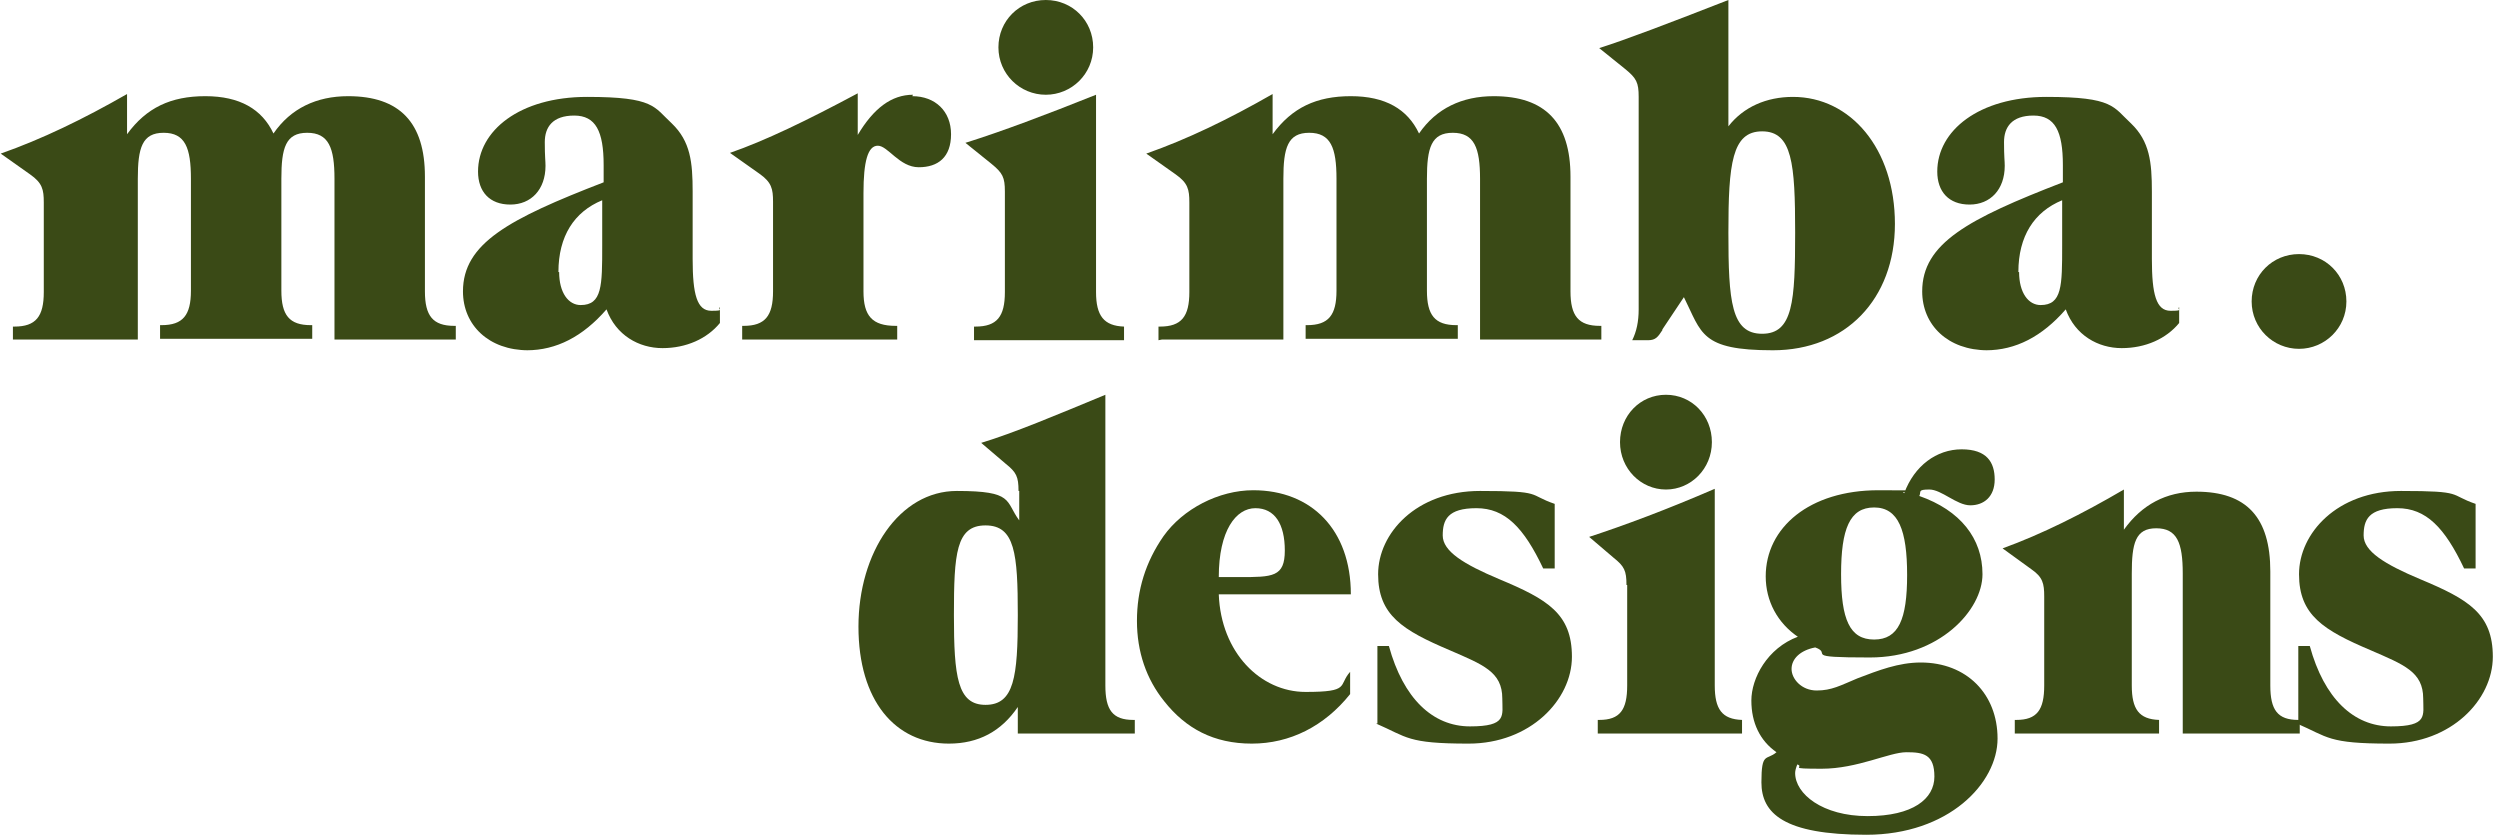
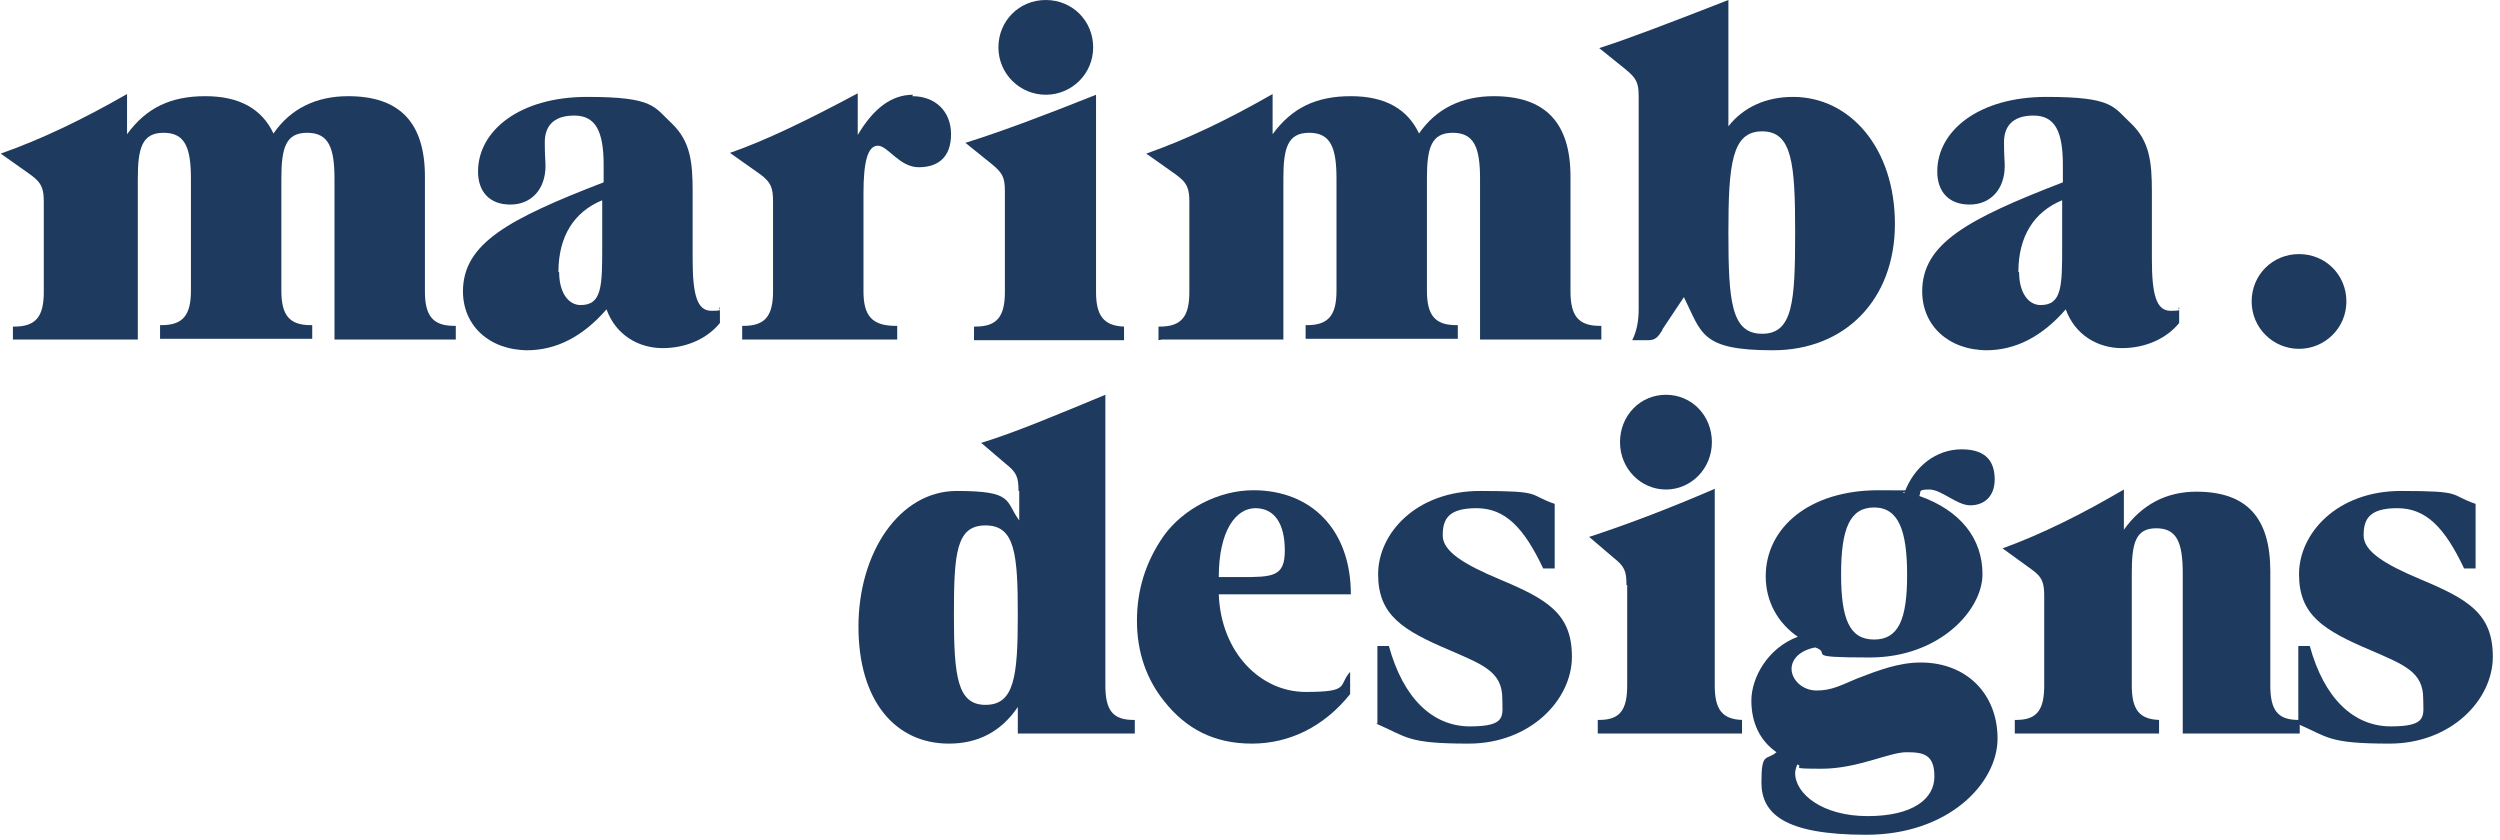
<svg xmlns="http://www.w3.org/2000/svg" id="Layer_1" version="1.1" viewBox="0 0 348.3 117">
  <defs>
    <style>
      .st0 {
-         fill: #3a4a16;
+         fill: #1e3a5f;
      }
    </style>
  </defs>
  <path class="st0" d="M1.8,47.4v-1.9h.2c3,0,4.1-1.4,4.1-4.8v-12.5c0-1.8-.2-2.7-1.9-3.9l-4.1-2.9c5.7-2,11.5-4.8,17.6-8.3v5.6c2.7-3.7,6.1-5.3,10.9-5.3s7.9,1.8,9.5,5.2c2.4-3.5,6-5.2,10.4-5.2,7.2,0,10.7,3.7,10.7,11.2v16c0,3.4,1.1,4.8,4.1,4.8h.2v1.9h-16.9v-22.4c0-4.3-.8-6.4-3.8-6.4s-3.6,2.1-3.6,6.4v15.6c0,3.4,1.1,4.8,4.1,4.8h.2v1.9h-21.2v-1.9h.2c3,0,4.1-1.4,4.1-4.8v-15.6c0-4.3-.8-6.4-3.8-6.4s-3.6,2.1-3.6,6.4v22.4H1.8Z" />
  <path class="st0" d="M73.6,48.8c-5.5,0-9.1-3.5-9.1-8.2,0-6.7,6.4-10.1,19.6-15.2v-2.4c0-4.7-1.1-6.9-4.1-6.9s-4.1,1.6-4.1,3.7.1,2.6.1,3.3c0,3.3-2,5.4-4.9,5.4s-4.5-1.8-4.5-4.6c0-5.7,5.8-10.4,15.2-10.4s9.3,1.4,11.8,3.7c2.6,2.5,2.9,5.4,2.9,9.5v9.4c0,4.9.6,7.2,2.6,7.2s.8-.2,1.2-.5v2.2c-1.8,2.2-4.7,3.5-8,3.5s-6.5-1.8-7.8-5.4c-3.3,3.8-7,5.7-11.1,5.7ZM77.9,37.9c0,2.9,1.3,4.6,3,4.6,3,0,3-2.7,3-8.3v-6.3c-3.9,1.6-6.1,5-6.1,10Z" />
  <path class="st0" d="M127.1,13.4c3.2,0,5.4,2.1,5.4,5.3s-1.8,4.6-4.5,4.6-4.3-3-5.7-3-2,2.2-2,6.6v13.7c0,3.4,1.2,4.8,4.5,4.8h.2v1.9h-21.6v-1.9h.2c3,0,4.1-1.4,4.1-4.8v-12.5c0-1.8-.2-2.7-1.9-3.9l-4.1-2.9c4.9-1.7,10.7-4.5,17.8-8.3v5.8c2.2-3.7,4.7-5.6,7.7-5.6Z" />
  <path class="st0" d="M138.1,22.8l-3.6-2.9c5.1-1.6,11.2-3.9,18.2-6.7v27.5c0,3.3,1.1,4.7,3.9,4.8v1.9h-20.9v-1.9h.2c3,0,4.1-1.4,4.1-4.8v-14c0-2-.3-2.6-1.9-3.9ZM145.7,0c3.7,0,6.6,2.9,6.6,6.6s-3,6.6-6.6,6.6-6.6-2.9-6.6-6.6,2.9-6.6,6.6-6.6Z" />
  <path class="st0" d="M161.4,47.4v-1.9h.2c3,0,4.1-1.4,4.1-4.8v-12.5c0-1.8-.2-2.7-1.9-3.9l-4.1-2.9c5.7-2,11.5-4.8,17.6-8.3v5.6c2.7-3.7,6.1-5.3,10.9-5.3s7.9,1.8,9.5,5.2c2.4-3.5,6-5.2,10.4-5.2,7.2,0,10.7,3.7,10.7,11.2v16c0,3.4,1.1,4.8,4.1,4.8h.2v1.9h-16.9v-22.4c0-4.3-.8-6.4-3.8-6.4s-3.6,2.1-3.6,6.4v15.6c0,3.4,1.1,4.8,4.1,4.8h.2v1.9h-21.2v-1.9h.2c3,0,4.1-1.4,4.1-4.8v-15.6c0-4.3-.8-6.4-3.8-6.4s-3.6,2.1-3.6,6.4v22.4h-16.9Z" />
  <path class="st0" d="M231.6,46c-.6.9-.9,1.4-2,1.4h-2.2c.6-1.2.9-2.6.9-4.3V13.5c0-2-.3-2.6-1.9-3.9l-3.6-2.9c3.8-1.2,9.8-3.5,18-6.7v17.6c2.1-2.7,5.3-4.1,9-4.1,8,0,14.2,7.2,14.2,17.7s-6.9,17.6-17,17.6-9.9-2.4-12.4-7.4l-3,4.5h0ZM250.1,32.4c0-9.6-.4-14.1-4.6-14.1s-4.7,4.5-4.7,14.1.4,14.1,4.7,14.1,4.6-4.5,4.6-14.1Z" />
  <path class="st0" d="M276.9,48.8c-5.5,0-9.1-3.5-9.1-8.2,0-6.7,6.4-10.1,19.6-15.2v-2.4c0-4.7-1.1-6.9-4.1-6.9s-4.1,1.6-4.1,3.7.1,2.6.1,3.3c0,3.3-2,5.4-4.9,5.4s-4.5-1.8-4.5-4.6c0-5.7,5.8-10.4,15.2-10.4s9.3,1.4,11.8,3.7c2.6,2.5,2.9,5.4,2.9,9.5v9.4c0,4.9.6,7.2,2.6,7.2s.8-.2,1.2-.5v2.2c-1.8,2.2-4.7,3.5-8,3.5s-6.5-1.8-7.8-5.4c-3.3,3.8-7,5.7-11.1,5.7ZM281.3,37.9c0,2.9,1.3,4.6,3,4.6,3,0,3-2.7,3-8.3v-6.3c-3.9,1.6-6.1,5-6.1,10Z" />
  <path class="st0" d="M320.3,35.4c3.7,0,6.6,2.9,6.6,6.6s-3,6.6-6.6,6.6-6.6-2.9-6.6-6.6,2.9-6.6,6.6-6.6Z" />
  <path class="st0" d="M137.3,98.2c4,0,4.5-3.9,4.5-12.5s-.4-12.5-4.5-12.5-4.4,3.9-4.4,12.5.5,12.5,4.4,12.5ZM141.9,68.4c0-2-.3-2.6-1.8-3.8l-3.4-2.9c4.6-1.4,10.3-3.8,17.3-6.7v40.5c0,3.4,1,4.8,3.9,4.8h.2v1.9h-16.3v-3.7c-2.3,3.4-5.5,5.1-9.6,5.1-7.5,0-12.6-6-12.6-16.3s5.7-18.9,13.7-18.9,6.7,1.4,8.7,4.1v-4.1Z" />
  <path class="st0" d="M169.8,80.4h2.9c4.6,0,6.3,0,6.3-3.7s-1.4-5.9-4.1-5.9-5.1,3.1-5.1,9.6ZM188.1,96.7c-3.6,4.5-8.4,6.9-13.7,6.9s-9.2-2.1-12.2-5.9c-2.5-3.1-3.8-6.9-3.8-11.2s1.2-8.2,3.7-11.8c2.7-3.8,7.7-6.4,12.5-6.4,8.1,0,13.6,5.5,13.6,14.5h-18.4c.3,8.1,5.8,13.6,12.1,13.6s4.5-.9,6.2-2.8v3.1Z" />
  <path class="st0" d="M191.9,100.8v-10.8h1.6c2,7.3,6.1,11.2,11.3,11.2s4.5-1.5,4.5-3.9c0-3.7-2.7-4.7-7.3-6.7-6.6-2.8-10-4.9-10-10.6s5.3-11.6,14.2-11.6,6.6.5,10.4,1.8v9h-1.6c-2.7-5.7-5.3-8.4-9.3-8.4s-4.7,1.6-4.7,3.8,2.9,4,7.9,6.1c6.7,2.8,10.1,4.8,10.1,10.8s-5.8,12.1-14.4,12.1-8.5-.9-12.9-2.8Z" />
  <path class="st0" d="M225.7,61.6c0-3.7,2.8-6.6,6.4-6.6s6.4,2.9,6.4,6.6-2.9,6.6-6.4,6.6-6.4-2.9-6.4-6.6ZM226.6,81.5c0-2-.3-2.6-1.8-3.8l-3.4-2.9c4.9-1.6,10.8-3.8,17.5-6.7v27.4c0,3.3,1,4.7,3.8,4.8v1.9h-20.1v-1.9h.2c2.9,0,3.9-1.4,3.9-4.8v-14Z" />
  <path class="st0" d="M250.6,88.8c-3-2-4.6-5.1-4.6-8.5,0-6.8,6.1-12,15.7-12s2.3.1,3.6.4c1.4-3.8,4.5-6.1,8-6.1s4.6,1.8,4.6,4.2-1.5,3.6-3.4,3.6-4-2.2-5.7-2.2-1.1.3-1.4.9c5.7,2,8.8,5.9,8.8,10.9s-6,11.6-15.7,11.6-5.1-.5-7.6-1.4c-2.1.4-3.3,1.6-3.3,3s1.4,3,3.5,3,3.3-.7,5.7-1.7c2.9-1.1,5.7-2.2,8.8-2.2,6.4,0,10.7,4.4,10.7,10.6s-6.8,13.4-18.3,13.4-14.6-3-14.6-7.3.7-3,2.1-4.2c-2.3-1.6-3.5-4.1-3.5-7.2s2.2-7.3,6.5-8.9ZM250.4,106.5c-.2.5-.3.9-.3,1.2,0,2.9,3.8,6,10.1,6s9.3-2.4,9.3-5.5-1.5-3.4-3.9-3.4-6.8,2.3-11.8,2.3-2.3-.2-3.4-.6ZM261.1,89.1c3.4,0,4.6-2.8,4.6-9s-1.2-9.4-4.6-9.4-4.6,3-4.6,9.3,1.2,9.1,4.6,9.1Z" />
  <path class="st0" d="M297,95.5c0,3.3,1,4.7,3.8,4.8v1.9h-20.1v-1.9h.2c2.9,0,3.9-1.4,3.9-4.8v-12.4c0-1.8-.2-2.7-1.8-3.8l-4-2.9c5.5-2,11.1-4.8,16.9-8.2v5.6c2.5-3.5,5.9-5.3,10.1-5.3,7,0,10.3,3.6,10.3,11.1v15.9c0,3.4,1,4.8,3.9,4.8h.2v1.9h-16.3v-22.3c0-4.3-.8-6.3-3.7-6.3s-3.4,2.1-3.4,6.3v15.6Z" />
  <path class="st0" d="M320.2,100.8v-10.8h1.6c2,7.3,6.1,11.2,11.3,11.2s4.5-1.5,4.5-3.9c0-3.7-2.7-4.7-7.3-6.7-6.6-2.8-10-4.9-10-10.6s5.3-11.6,14.2-11.6,6.6.5,10.4,1.8v9h-1.6c-2.7-5.7-5.3-8.4-9.3-8.4s-4.7,1.6-4.7,3.8,2.9,4,7.9,6.1c6.7,2.8,10.1,4.8,10.1,10.8s-5.8,12.1-14.4,12.1-8.5-.9-12.9-2.8Z" />
</svg>
